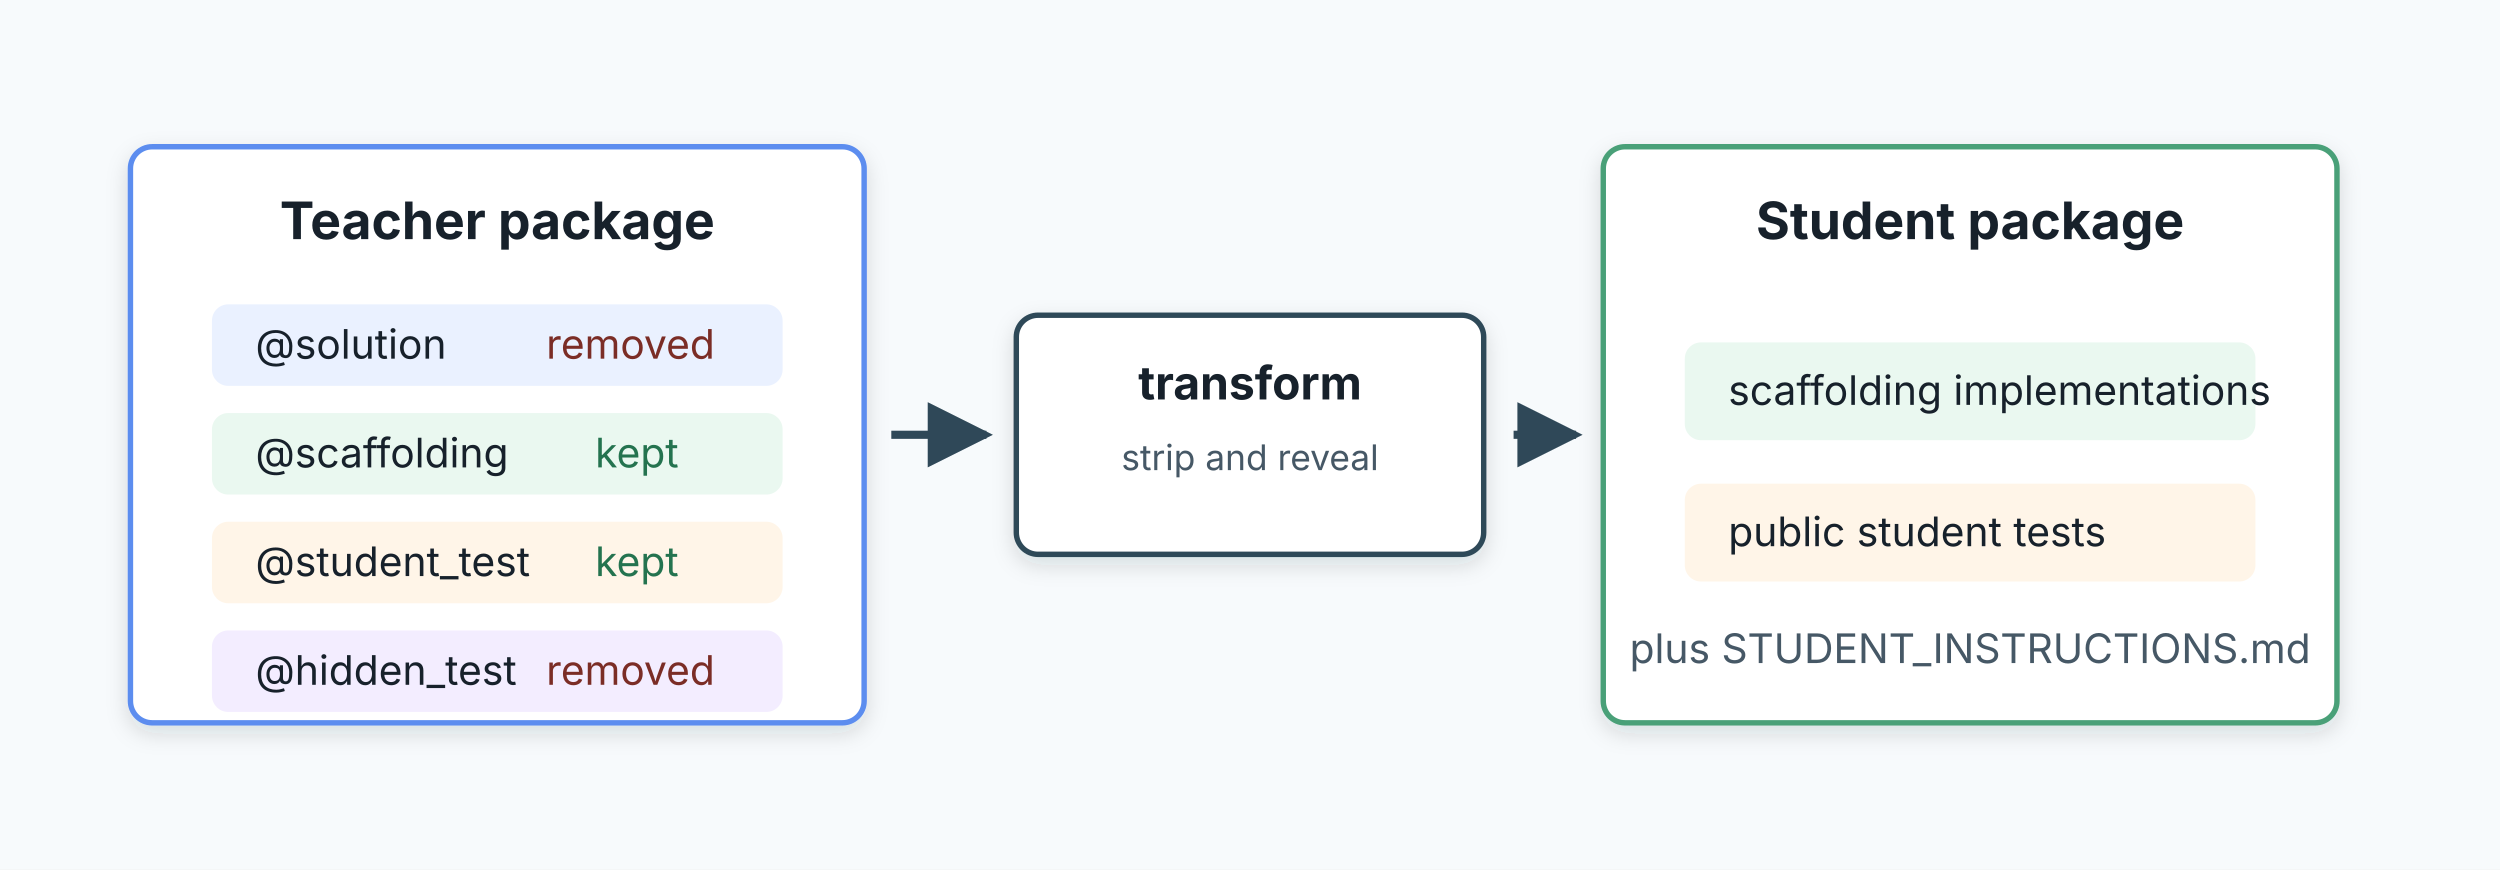
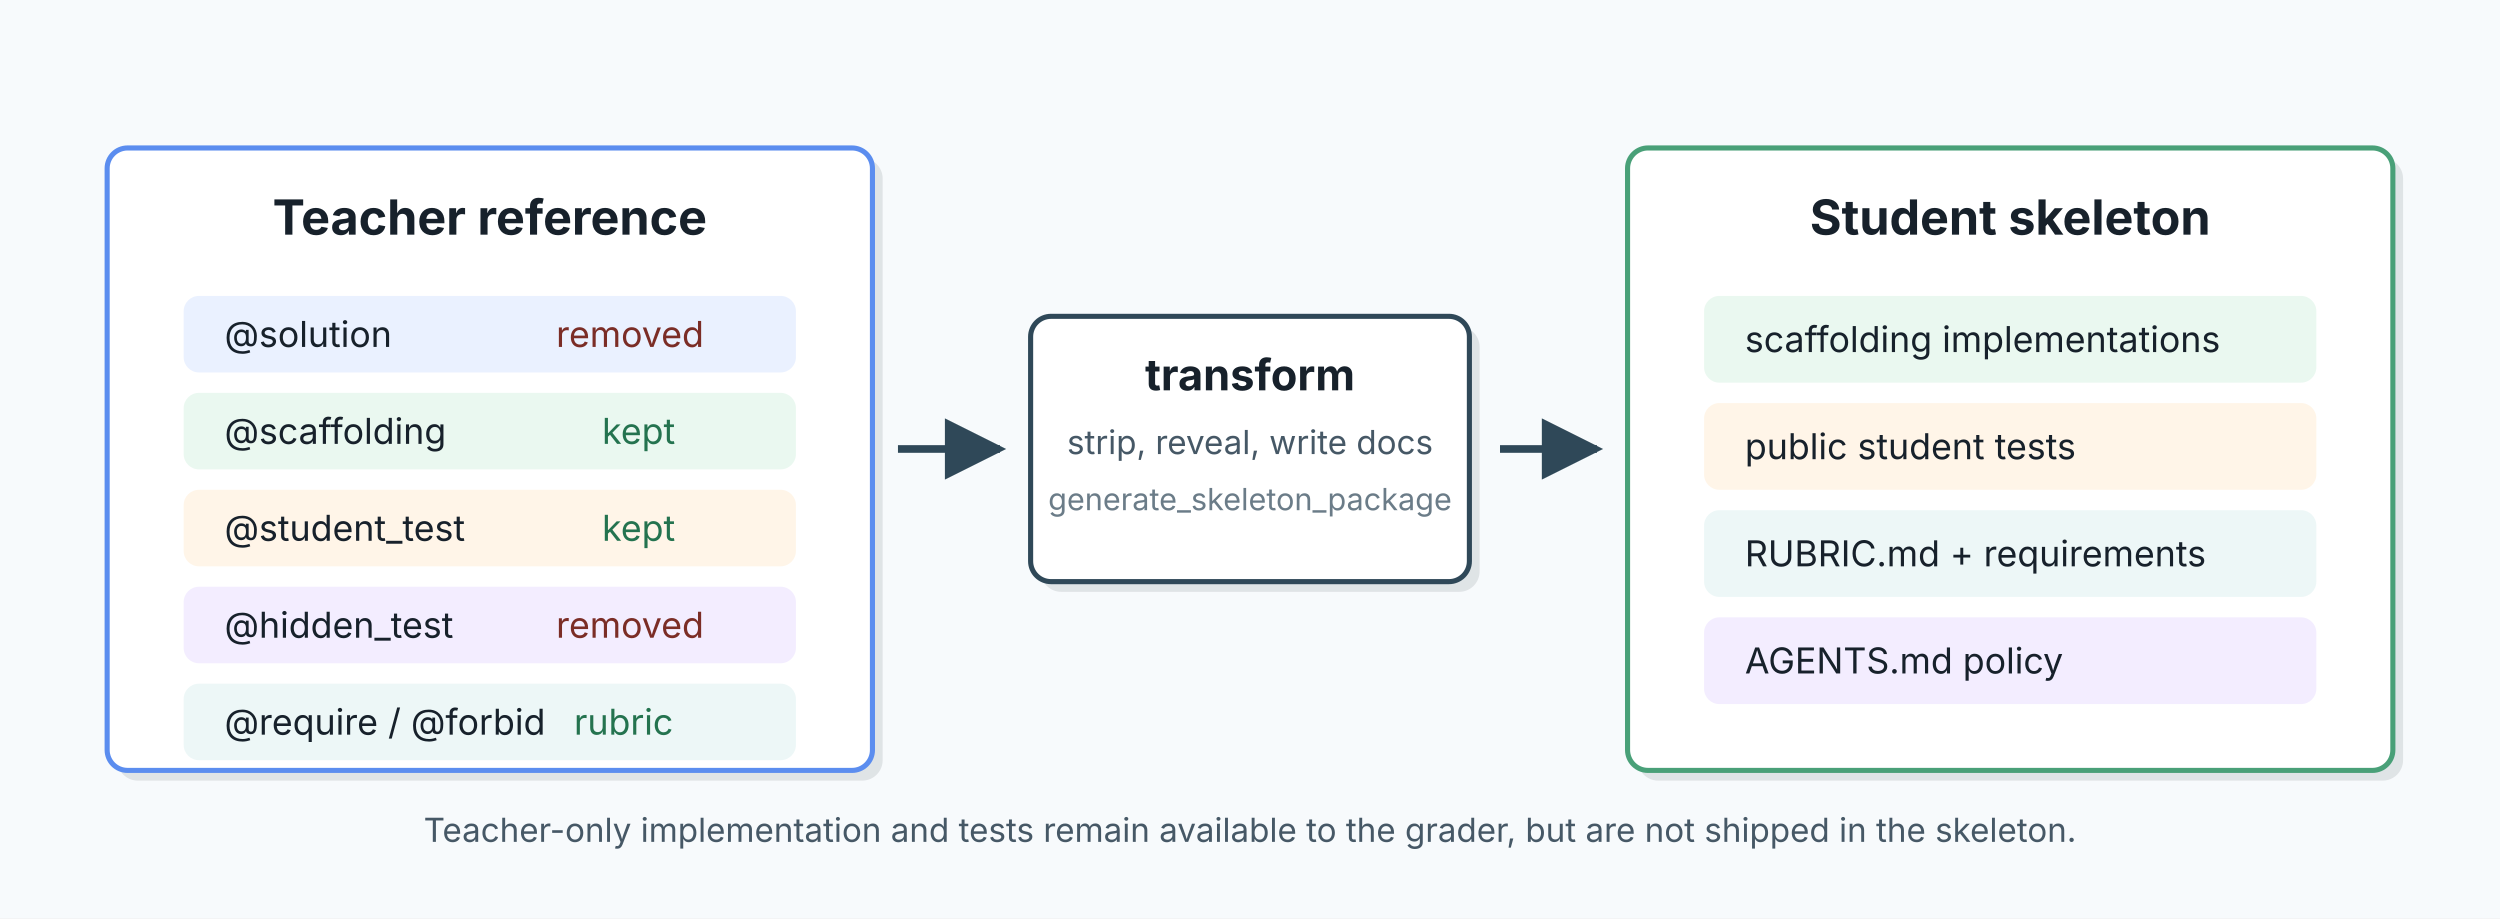
- <svg xmlns="http://www.w3.org/2000/svg" width="920" height="320" viewBox="0 0 920 320" role="img" aria-labelledby="title desc">
-   <defs>
-     <marker id="arrow" viewBox="0 0 10 10" refX="9" refY="5" markerWidth="8" markerHeight="8" orient="auto-start-reverse">
-       <path d="M 0 0 L 10 5 L 0 10 z" fill="#2f4858" />
+ <svg xmlns="http://www.w3.org/2000/svg" width="980" height="360" viewBox="0 0 980 360" version="1.1" id="annotation-transform-svg" role="img" aria-labelledby="annotation-transform-title annotation-transform-desc">
+   <defs id="defs-annotation-transform">
+     <marker id="annotation-arrow" viewBox="0 0 10 10" refX="9" refY="5" markerWidth="8" markerHeight="8" orient="auto">
+       <path id="annotation-arrow-path" d="M 0 0 L 10 5 L 0 10 z" fill="#2f4858" />
    </marker>
-     <filter id="shadow" x="-10%" y="-15%" width="120%" height="130%">
-       <feDropShadow dx="0" dy="3" stdDeviation="4" flood-color="#1f2933" flood-opacity="0.14" />
-     </filter>
  </defs>
-   <rect width="920" height="320" fill="#f7fafc" />
-   <g font-family="Inter, Segoe UI, Helvetica, Arial, sans-serif">
-     <g filter="url(#shadow)">
-       <rect x="48" y="54" width="270" height="212" rx="8" fill="#ffffff" stroke="#5b8def" stroke-width="2" />
-       <rect x="590" y="54" width="270" height="212" rx="8" fill="#ffffff" stroke="#49a078" stroke-width="2" />
-       <rect x="374" y="116" width="172" height="88" rx="8" fill="#ffffff" stroke="#2f4858" stroke-width="2" />
+   <rect id="annotation-background" width="980" height="360" fill="#f7fafc" />
+   <g id="annotation-content" font-family="Inter, Segoe UI, Helvetica, Arial, sans-serif">
+     <g id="annotation-card-shadows" opacity="0.11">
+       <rect x="46" y="62" width="300" height="244" rx="8" fill="#1f2933" />
+       <rect x="408" y="128" width="172" height="104" rx="8" fill="#1f2933" />
+       <rect x="642" y="62" width="300" height="244" rx="8" fill="#1f2933" />
    </g>
-     <text x="183" y="88" text-anchor="middle" font-size="19" font-weight="700" fill="#17212b">Teacher package</text>
-     <text x="725" y="88" text-anchor="middle" font-size="19" font-weight="700" fill="#17212b">Student package</text>
-     <text x="460" y="147" text-anchor="middle" font-size="17" font-weight="700" fill="#17212b">transform</text>
-     <text x="460" y="173" text-anchor="middle" font-size="13" fill="#465866">strip and reveal</text>
-     <path d="M 328 160 H 363" stroke="#2f4858" stroke-width="3" fill="none" marker-end="url(#arrow)" />
-     <path d="M 557 160 H 580" stroke="#2f4858" stroke-width="3" fill="none" marker-end="url(#arrow)" />
-     <g font-size="15">
-       <rect x="78" y="112" width="210" height="30" rx="6" fill="#eaf1ff" />
-       <text x="94" y="132" fill="#17212b">@solution</text>
-       <text x="201" y="132" fill="#7b2d26">removed</text>
-       <rect x="78" y="152" width="210" height="30" rx="6" fill="#eaf8f0" />
-       <text x="94" y="172" fill="#17212b">@scaffolding</text>
-       <text x="219" y="172" fill="#24734f">kept</text>
-       <rect x="78" y="192" width="210" height="30" rx="6" fill="#fff5e8" />
-       <text x="94" y="212" fill="#17212b">@student_test</text>
-       <text x="219" y="212" fill="#24734f">kept</text>
-       <rect x="78" y="232" width="210" height="30" rx="6" fill="#f3edff" />
-       <text x="94" y="252" fill="#17212b">@hidden_test</text>
-       <text x="201" y="252" fill="#7b2d26">removed</text>
-       <rect x="620" y="126" width="210" height="36" rx="6" fill="#eaf8f0" />
-       <text x="636" y="149" fill="#17212b">scaffolding implementations</text>
-       <rect x="620" y="178" width="210" height="36" rx="6" fill="#fff5e8" />
-       <text x="636" y="201" fill="#17212b">public student tests</text>
-       <text x="725" y="244" text-anchor="middle" fill="#465866">plus STUDENT_INSTRUCTIONS.md</text>
+     <g id="annotation-cards">
+       <rect id="reference-card" x="42" y="58" width="300" height="244" rx="8" fill="#ffffff" stroke="#5b8def" stroke-width="2" />
+       <rect id="transform-card" x="404" y="124" width="172" height="104" rx="8" fill="#ffffff" stroke="#2f4858" stroke-width="2" />
+       <rect id="skeleton-card" x="638" y="58" width="300" height="244" rx="8" fill="#ffffff" stroke="#49a078" stroke-width="2" />
    </g>
+     <text id="reference-heading" x="192" y="92" text-anchor="middle" font-size="19" font-weight="700" fill="#17212b">Teacher reference</text>
+     <text id="skeleton-heading" x="788" y="92" text-anchor="middle" font-size="19" font-weight="700" fill="#17212b">Student skeleton</text>
+     <text id="transform-heading" x="490" y="153" text-anchor="middle" font-size="17" font-weight="700" fill="#17212b">transform</text>
+     <text id="transform-detail" x="490" y="178" text-anchor="middle" font-size="13" fill="#465866">strip, reveal, write docs</text>
+     <text id="transform-function" x="490" y="200" text-anchor="middle" font-size="12" fill="#6b7c88">generate_skeleton_package</text>
+     <path id="arrow-reference-transform" d="M 352 176 H 392" stroke="#2f4858" stroke-width="3" fill="none" marker-end="url(#annotation-arrow)" />
+     <path id="arrow-transform-skeleton" d="M 588 176 H 626" stroke="#2f4858" stroke-width="3" fill="none" marker-end="url(#annotation-arrow)" />
+     <g id="reference-items" font-size="14">
+       <rect id="solution-row" x="72" y="116" width="240" height="30" rx="6" fill="#eaf1ff" />
+       <text x="88" y="136" fill="#17212b">@solution</text>
+       <text x="218" y="136" fill="#7b2d26">removed</text>
+       <rect id="scaffolding-row" x="72" y="154" width="240" height="30" rx="6" fill="#eaf8f0" />
+       <text x="88" y="174" fill="#17212b">@scaffolding</text>
+       <text x="236" y="174" fill="#24734f">kept</text>
+       <rect id="student-test-row" x="72" y="192" width="240" height="30" rx="6" fill="#fff5e8" />
+       <text x="88" y="212" fill="#17212b">@student_test</text>
+       <text x="236" y="212" fill="#24734f">kept</text>
+       <rect id="hidden-test-row" x="72" y="230" width="240" height="30" rx="6" fill="#f3edff" />
+       <text x="88" y="250" fill="#17212b">@hidden_test</text>
+       <text x="218" y="250" fill="#7b2d26">removed</text>
+       <rect id="requirements-row" x="72" y="268" width="240" height="30" rx="6" fill="#edf7f7" />
+       <text x="88" y="288" fill="#17212b">@require / @forbid</text>
+       <text x="225" y="288" fill="#24734f">rubric</text>
+     </g>
+     <g id="skeleton-items" font-size="14">
+       <rect id="skeleton-code-row" x="668" y="116" width="240" height="34" rx="6" fill="#eaf8f0" />
+       <text x="684" y="138" fill="#17212b">scaffolding implementations</text>
+       <rect id="skeleton-tests-row" x="668" y="158" width="240" height="34" rx="6" fill="#fff5e8" />
+       <text x="684" y="180" fill="#17212b">public student tests</text>
+       <rect id="skeleton-rubric-row" x="668" y="200" width="240" height="34" rx="6" fill="#edf7f7" />
+       <text x="684" y="222" fill="#17212b">RUBRIC.md + requirements</text>
+       <rect id="skeleton-policy-row" x="668" y="242" width="240" height="34" rx="6" fill="#f3edff" />
+       <text x="684" y="264" fill="#17212b">AGENTS.md policy</text>
+     </g>
+     <text id="annotation-footer" x="490" y="330" text-anchor="middle" font-size="13" fill="#465866">Teacher-only implementation and tests remain available to the grader, but are not shipped in the skeleton.</text>
  </g>
</svg>
